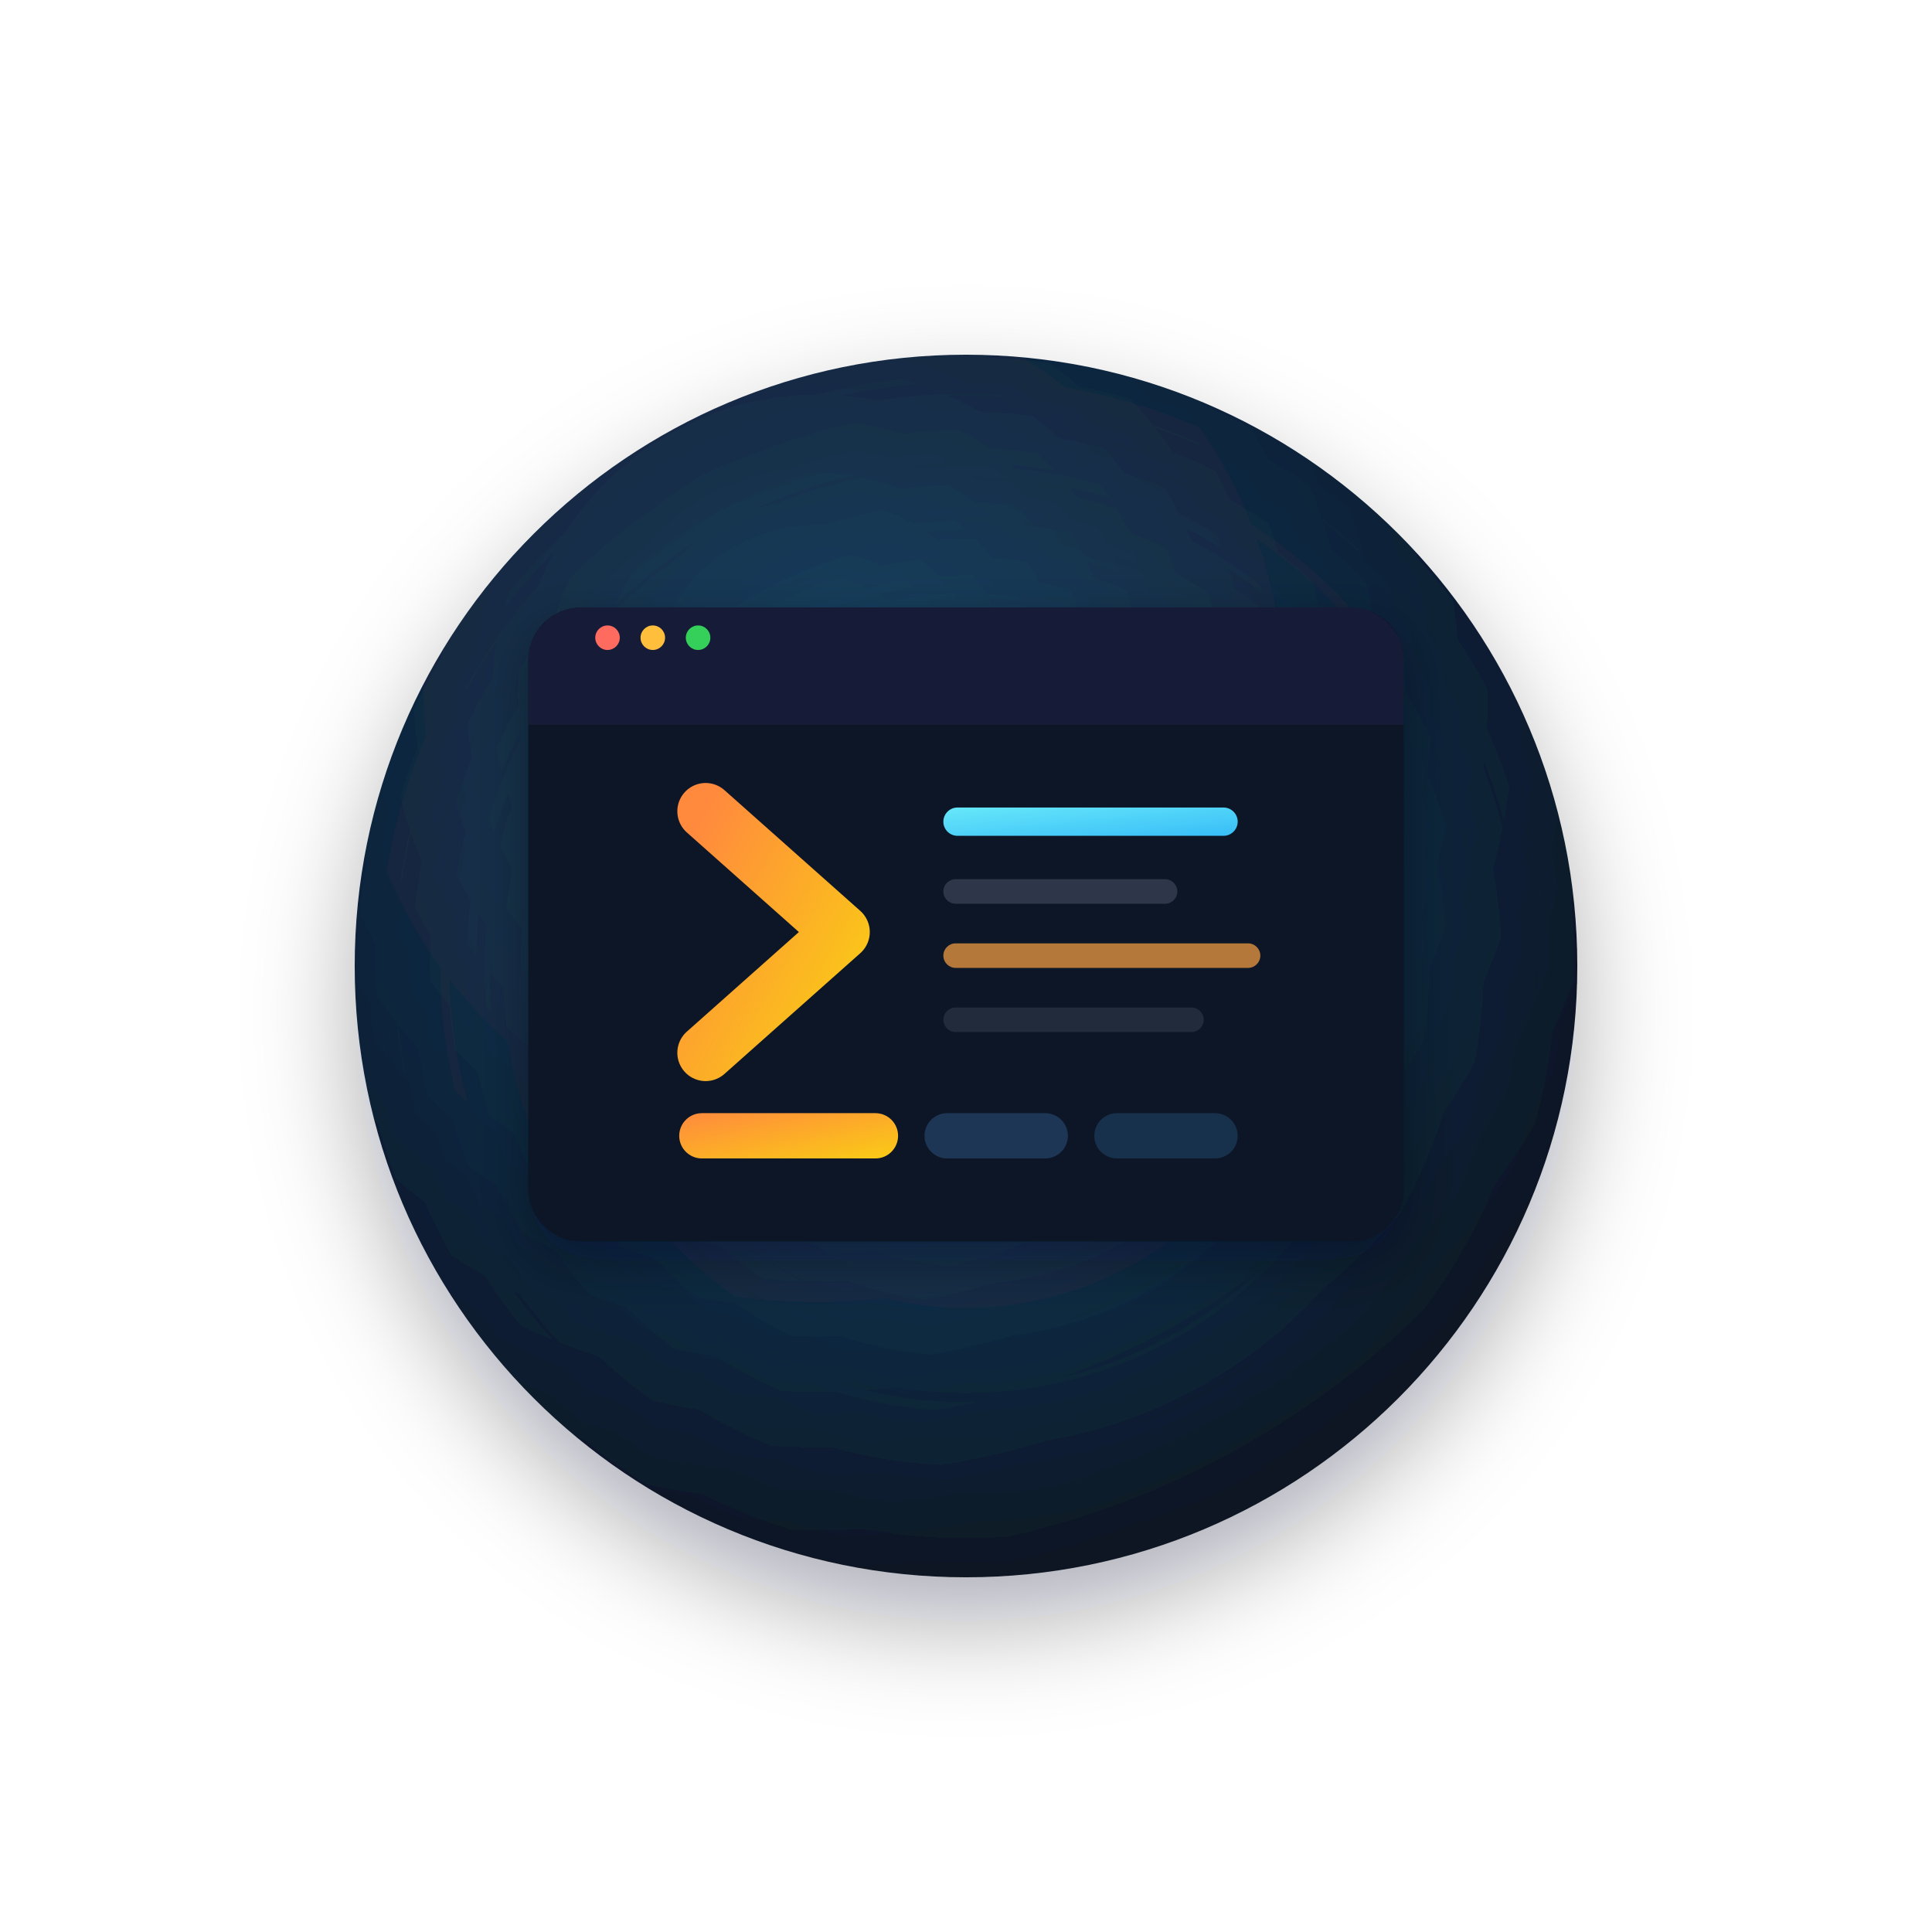
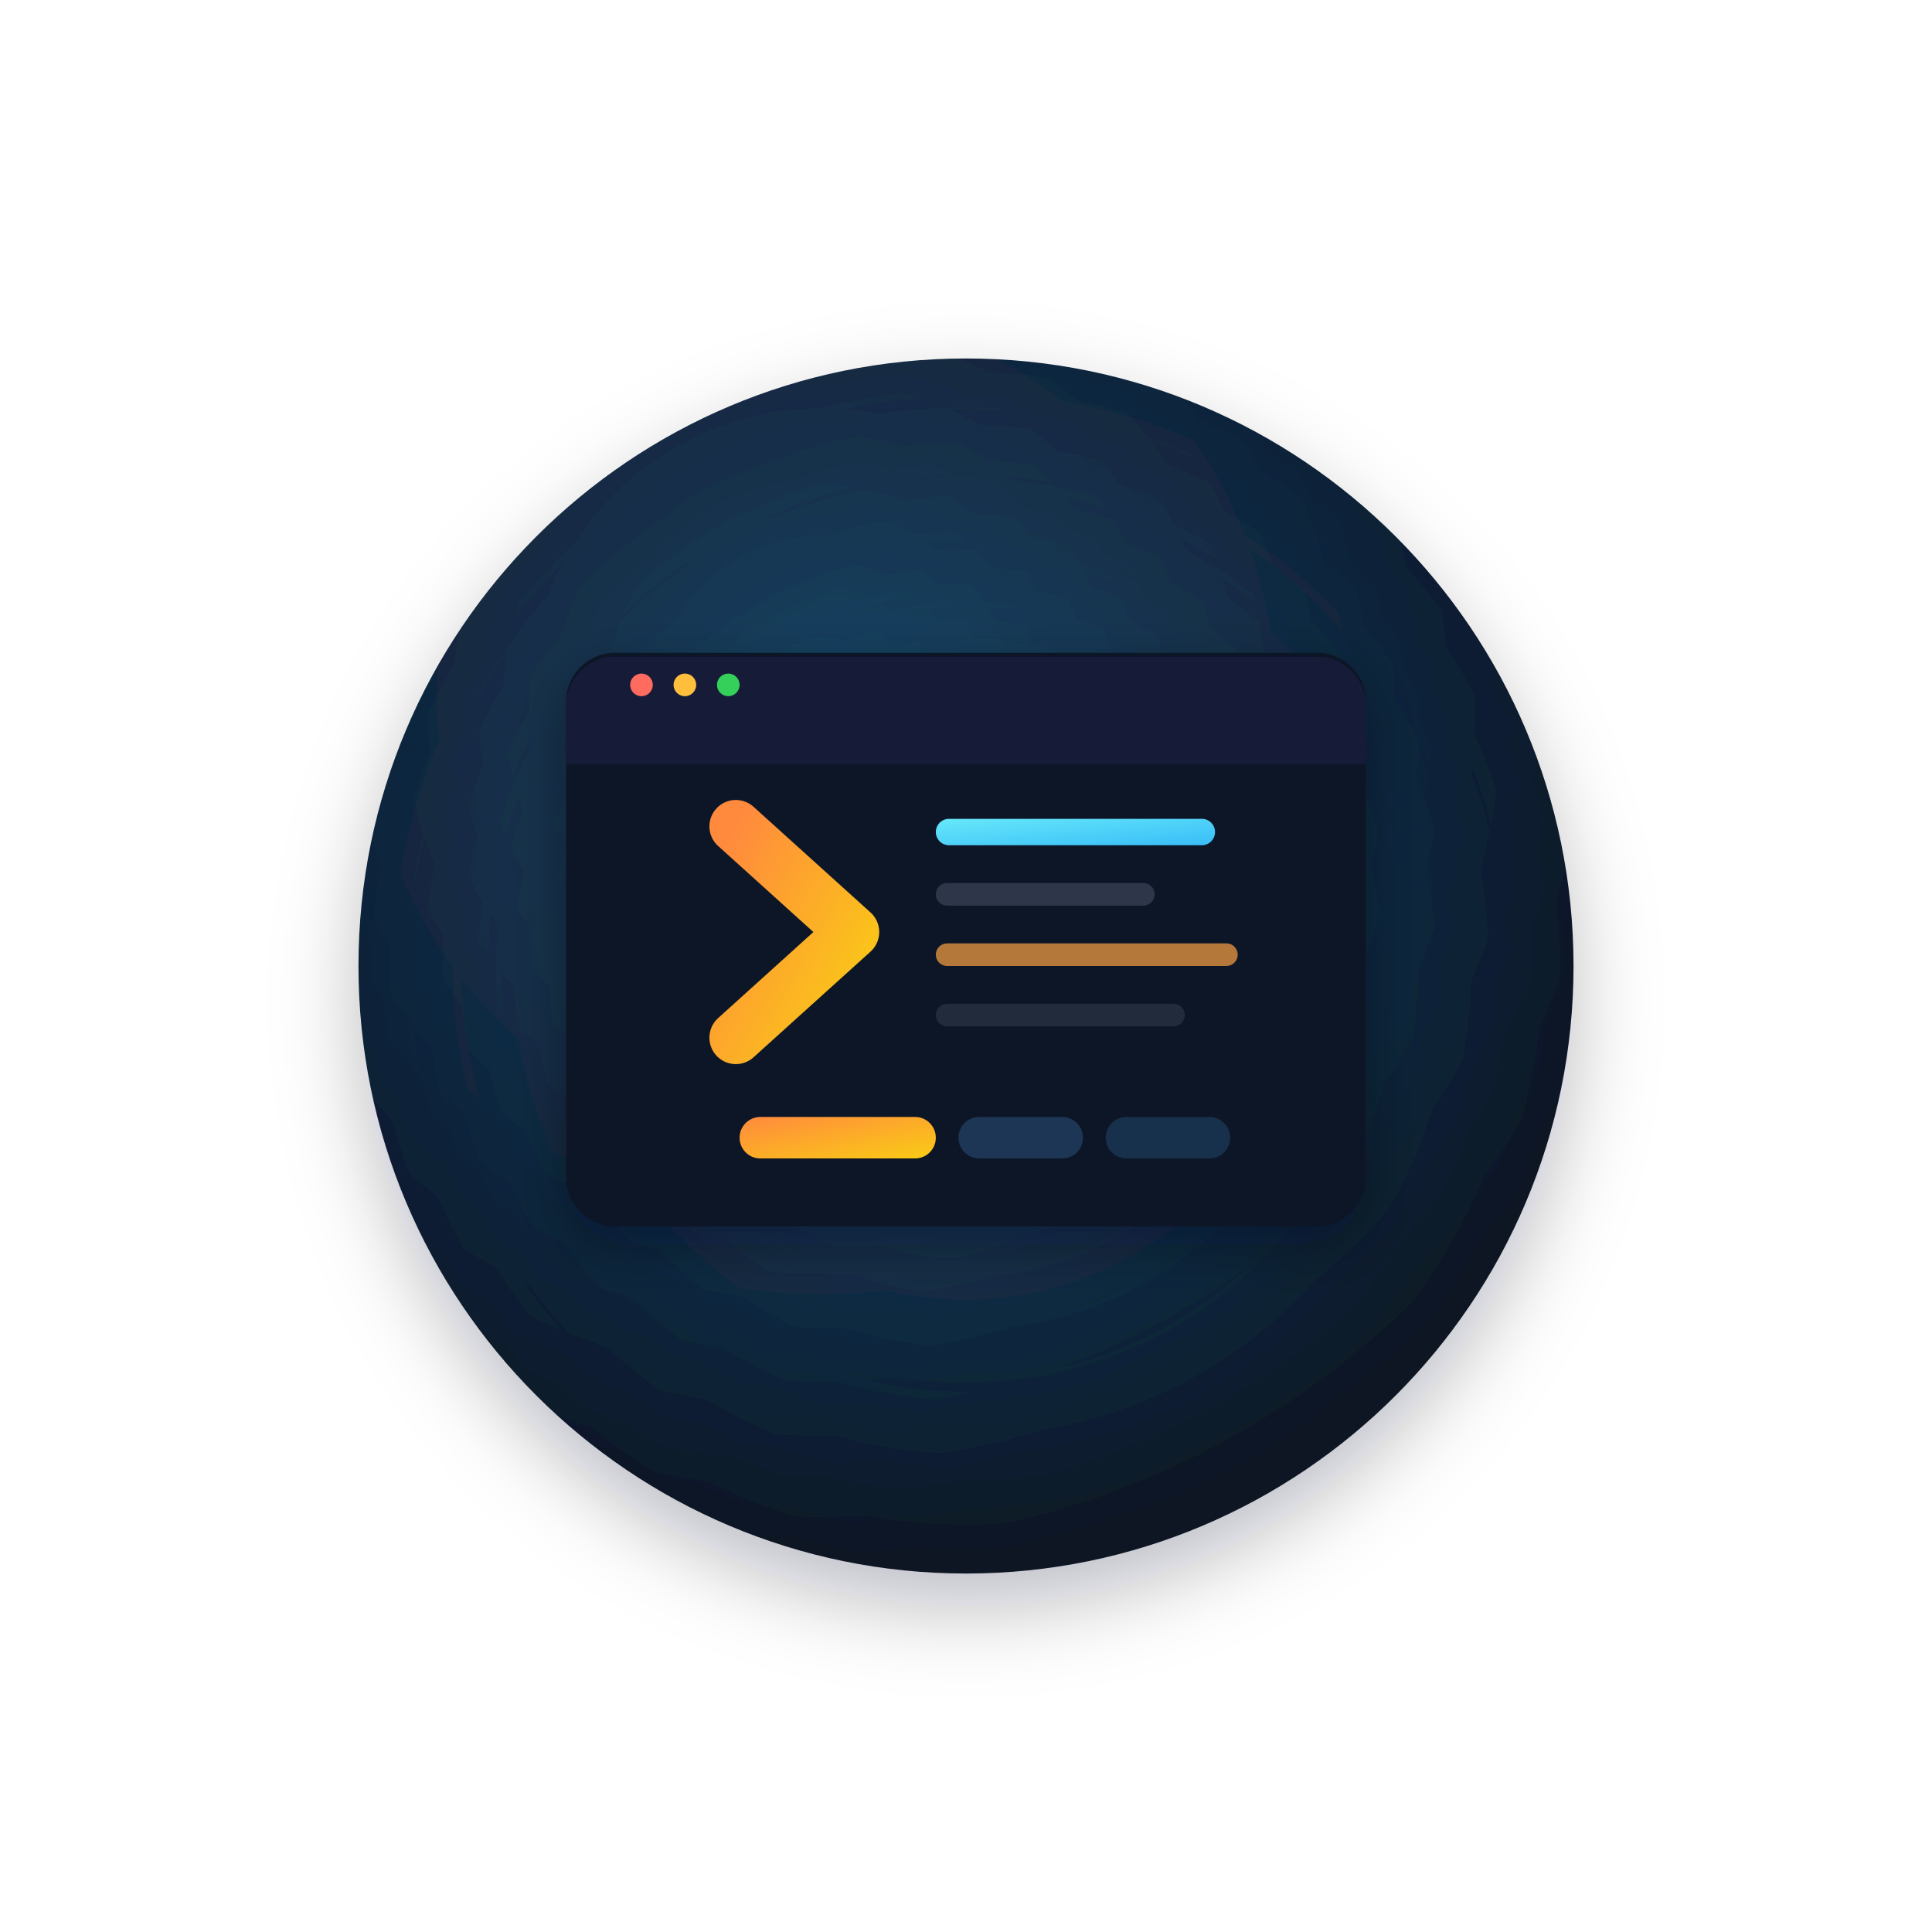
<svg xmlns="http://www.w3.org/2000/svg" viewBox="0 0 1024 1024">
  <defs>
    <radialGradient id="disc" cx="38%" cy="28%" r="80%">
      <stop offset="0%" stop-color="#173754" />
      <stop offset="58%" stop-color="#0f2137" />
      <stop offset="100%" stop-color="#09121c" />
    </radialGradient>
    <radialGradient id="halo" cx="50%" cy="50%" r="50%">
      <stop offset="0%" stop-color="#38bdf8" stop-opacity="0.18" />
      <stop offset="100%" stop-color="#38bdf8" stop-opacity="0" />
    </radialGradient>
    <linearGradient id="ember" x1="0" y1="0" x2="1" y2="1">
      <stop offset="0%" stop-color="#ff8a3d" />
      <stop offset="100%" stop-color="#facc15" />
    </linearGradient>
    <linearGradient id="cyan" x1="0" y1="0" x2="1" y2="1">
      <stop offset="0%" stop-color="#67e8f9" />
      <stop offset="100%" stop-color="#38bdf8" />
    </linearGradient>
    <filter id="discShadow" x="-30%" y="-30%" width="160%" height="180%">
-       <feDropShadow dx="0" dy="24" stdDeviation="28" flood-color="#020617" flood-opacity="0.32" />
+       <feDropShadow dx="0" dy="18" stdDeviation="22" flood-color="#020617" flood-opacity="0.26" />
    </filter>
    <filter id="cardShadow" x="-30%" y="-30%" width="180%" height="180%">
      <feDropShadow dx="0" dy="10" stdDeviation="14" flood-color="#020617" flood-opacity="0.36" />
    </filter>
  </defs>
  <g filter="url(#discShadow)">
-     <circle cx="512" cy="512" r="324" fill="url(#disc)" />
-     <circle cx="512" cy="512" r="324" fill="url(#halo)" />
+     <circle cx="512" cy="512" r="322" fill="url(#disc)" />
+     <circle cx="512" cy="512" r="322" fill="url(#halo)" />
  </g>
  <g filter="url(#cardShadow)">
-     <rect x="280" y="322" width="464" height="336" rx="28" fill="#0c1626" />
-     <path d="M280 350c0-15 13-28 28-28h408c15 0 28 13 28 28v34H280z" fill="#181f38" />
+     <rect x="300" y="346" width="424" height="304" rx="26" fill="#0c1626" />
+     <path d="M300 374c0-14 12-26 26-26h372c14 0 26 12 26 26v31H300z" fill="#181f38" />
  </g>
-   <circle cx="322" cy="338" r="6.5" fill="#ff6b5e" />
-   <circle cx="346" cy="338" r="6.5" fill="#ffbf3c" />
-   <circle cx="370" cy="338" r="6.5" fill="#35d059" />
-   <path d="M374 430l72 64-72 64" fill="none" stroke="url(#ember)" stroke-width="30" stroke-linecap="round" stroke-linejoin="round" />
-   <rect x="500" y="428" width="156" height="15" rx="7.5" fill="url(#cyan)" />
-   <rect x="500" y="466" width="124" height="13" rx="6.5" fill="#8d98ad" opacity="0.26" />
-   <rect x="500" y="500" width="168" height="13" rx="6.5" fill="#c8833d" opacity="0.9" />
-   <rect x="500" y="534" width="138" height="13" rx="6.5" fill="#8d98ad" opacity="0.16" />
-   <rect x="360" y="590" width="116" height="24" rx="12" fill="url(#ember)" />
-   <rect x="490" y="590" width="76" height="24" rx="12" fill="#1d3655" />
-   <rect x="580" y="590" width="76" height="24" rx="12" fill="#17304b" />
+   <circle cx="340" cy="363" r="6" fill="#ff6b5e" />
+   <circle cx="363" cy="363" r="6" fill="#ffbf3c" />
+   <circle cx="386" cy="363" r="6" fill="#35d059" />
+   <path d="M390 438l62 56-62 56" fill="none" stroke="url(#ember)" stroke-width="28" stroke-linecap="round" stroke-linejoin="round" />
+   <rect x="496" y="434" width="148" height="14" rx="7" fill="url(#cyan)" />
+   <rect x="496" y="468" width="116" height="12" rx="6" fill="#8d98ad" opacity="0.26" />
+   <rect x="496" y="500" width="160" height="12" rx="6" fill="#c8833d" opacity="0.9" />
+   <rect x="496" y="532" width="132" height="12" rx="6" fill="#8d98ad" opacity="0.16" />
+   <rect x="392" y="592" width="104" height="22" rx="11" fill="url(#ember)" />
+   <rect x="508" y="592" width="66" height="22" rx="11" fill="#1d3655" />
+   <rect x="586" y="592" width="66" height="22" rx="11" fill="#17304b" />
</svg>
